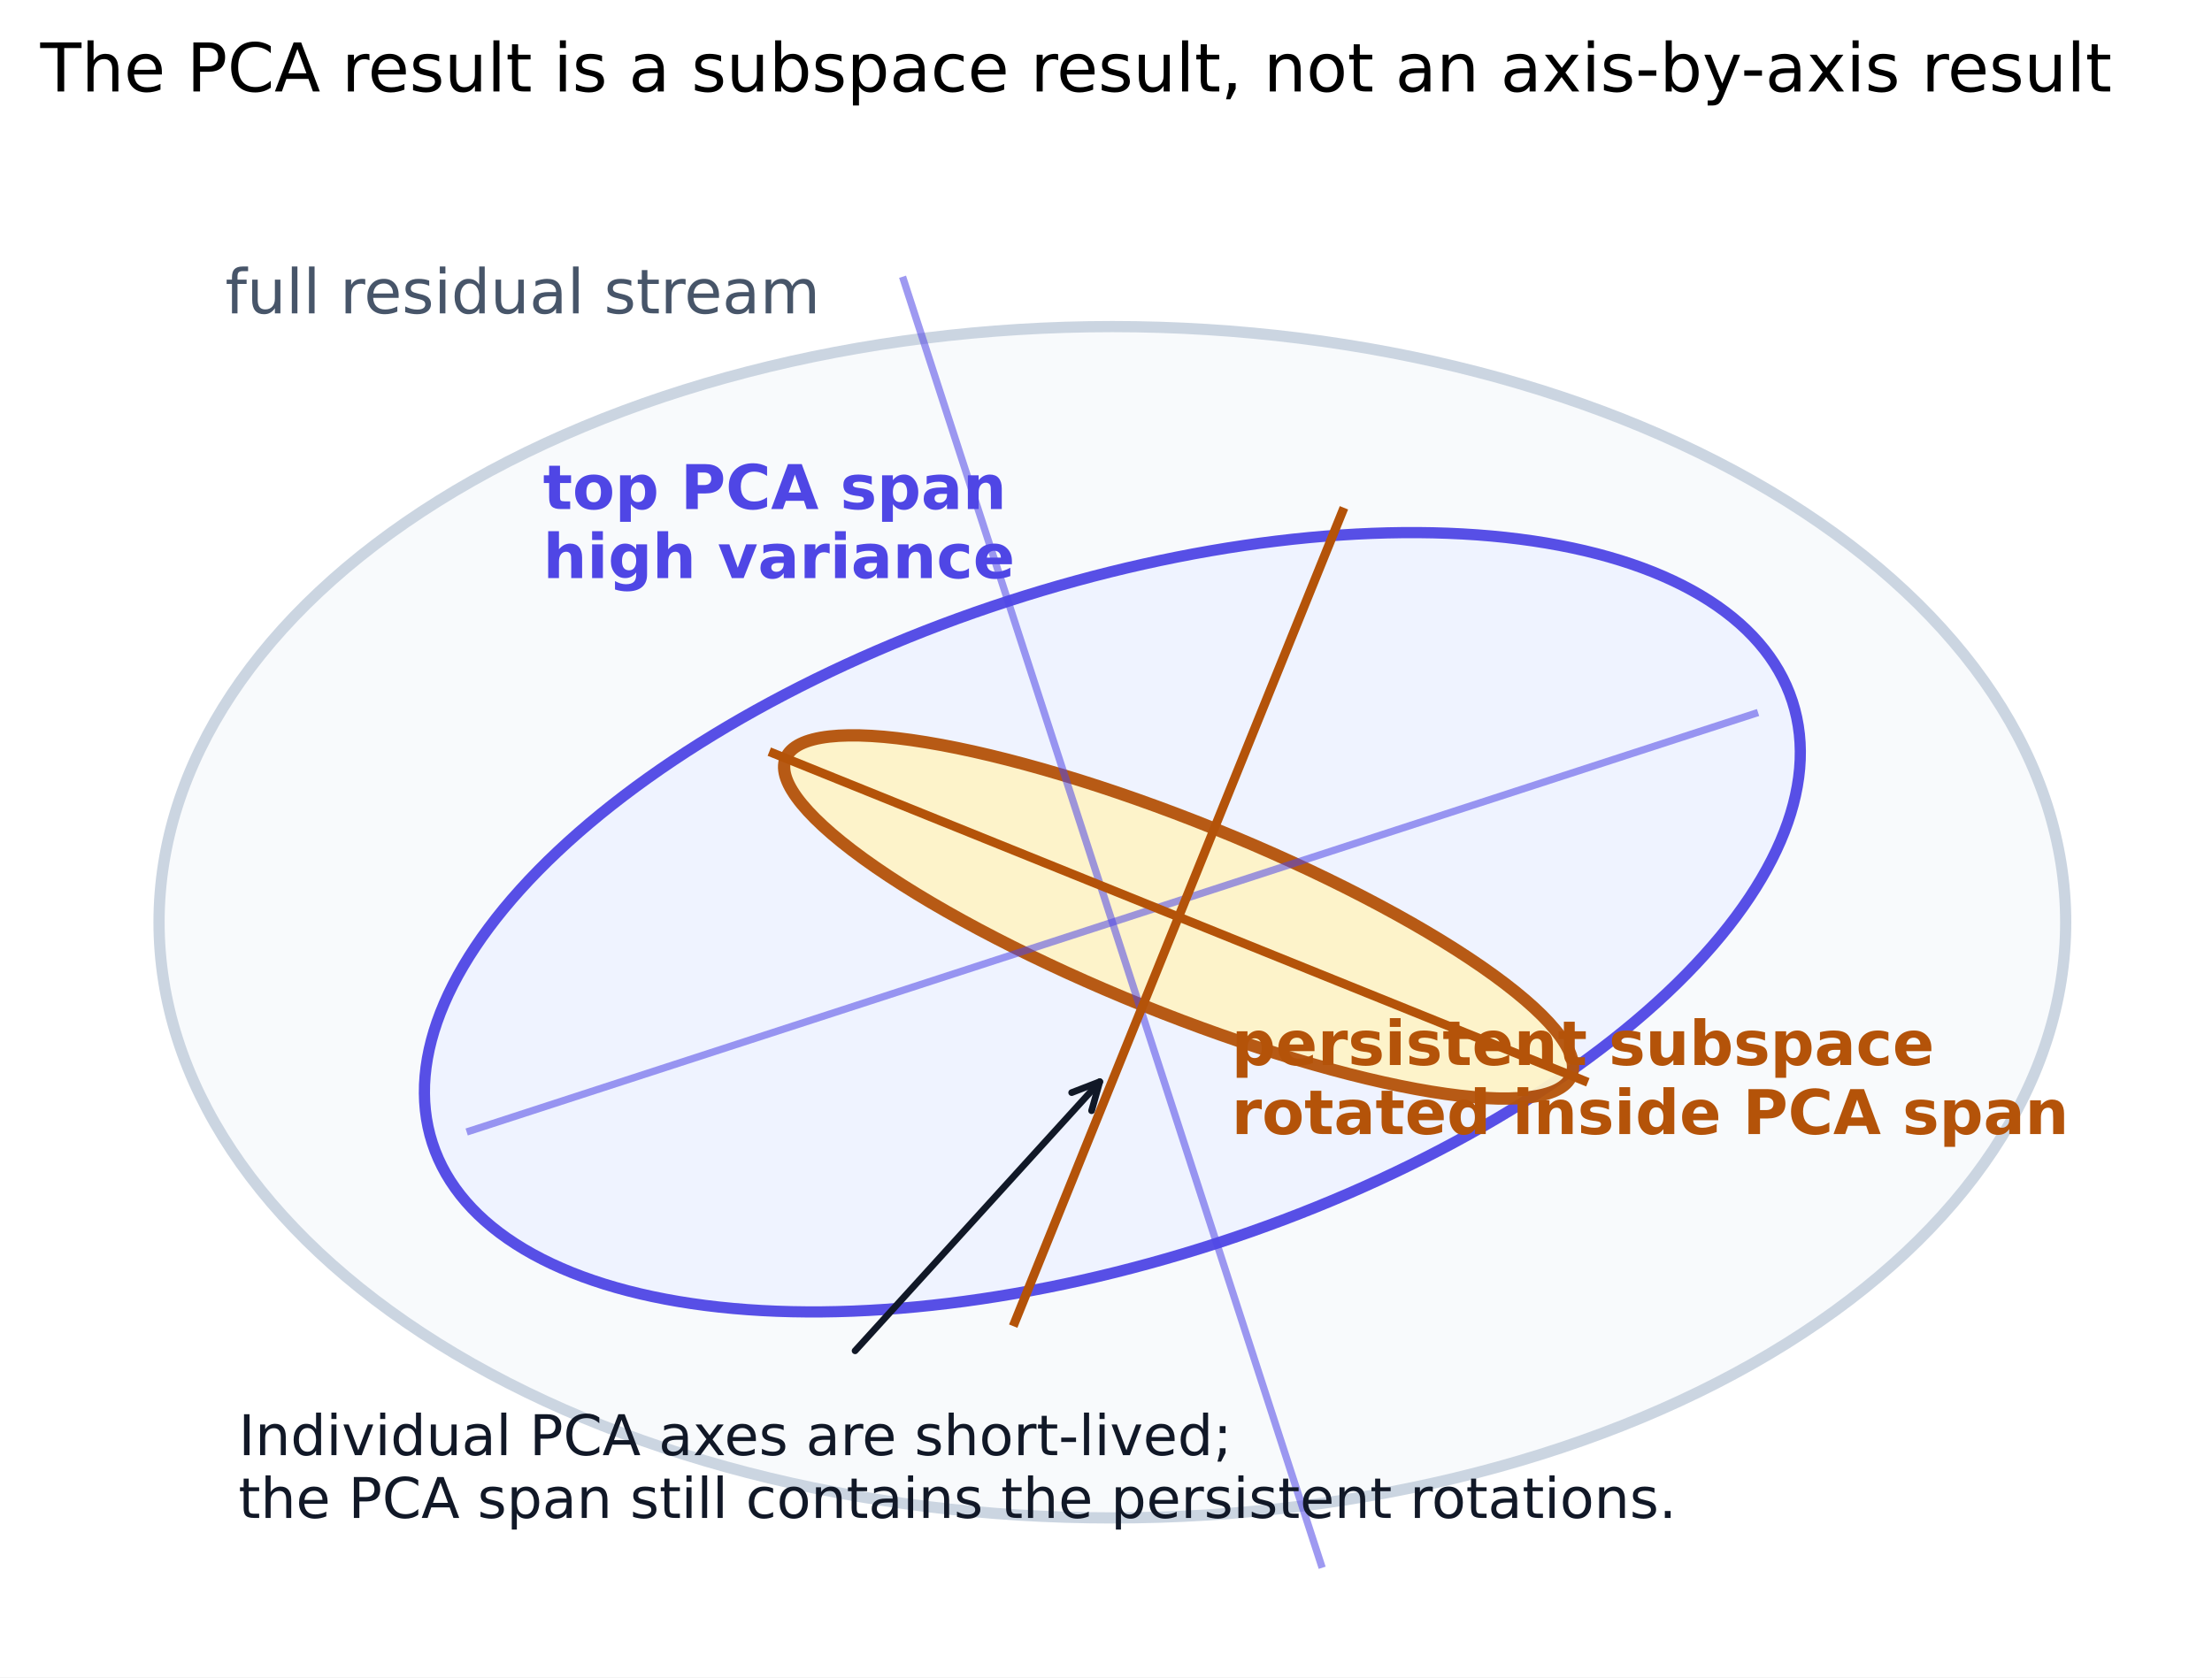
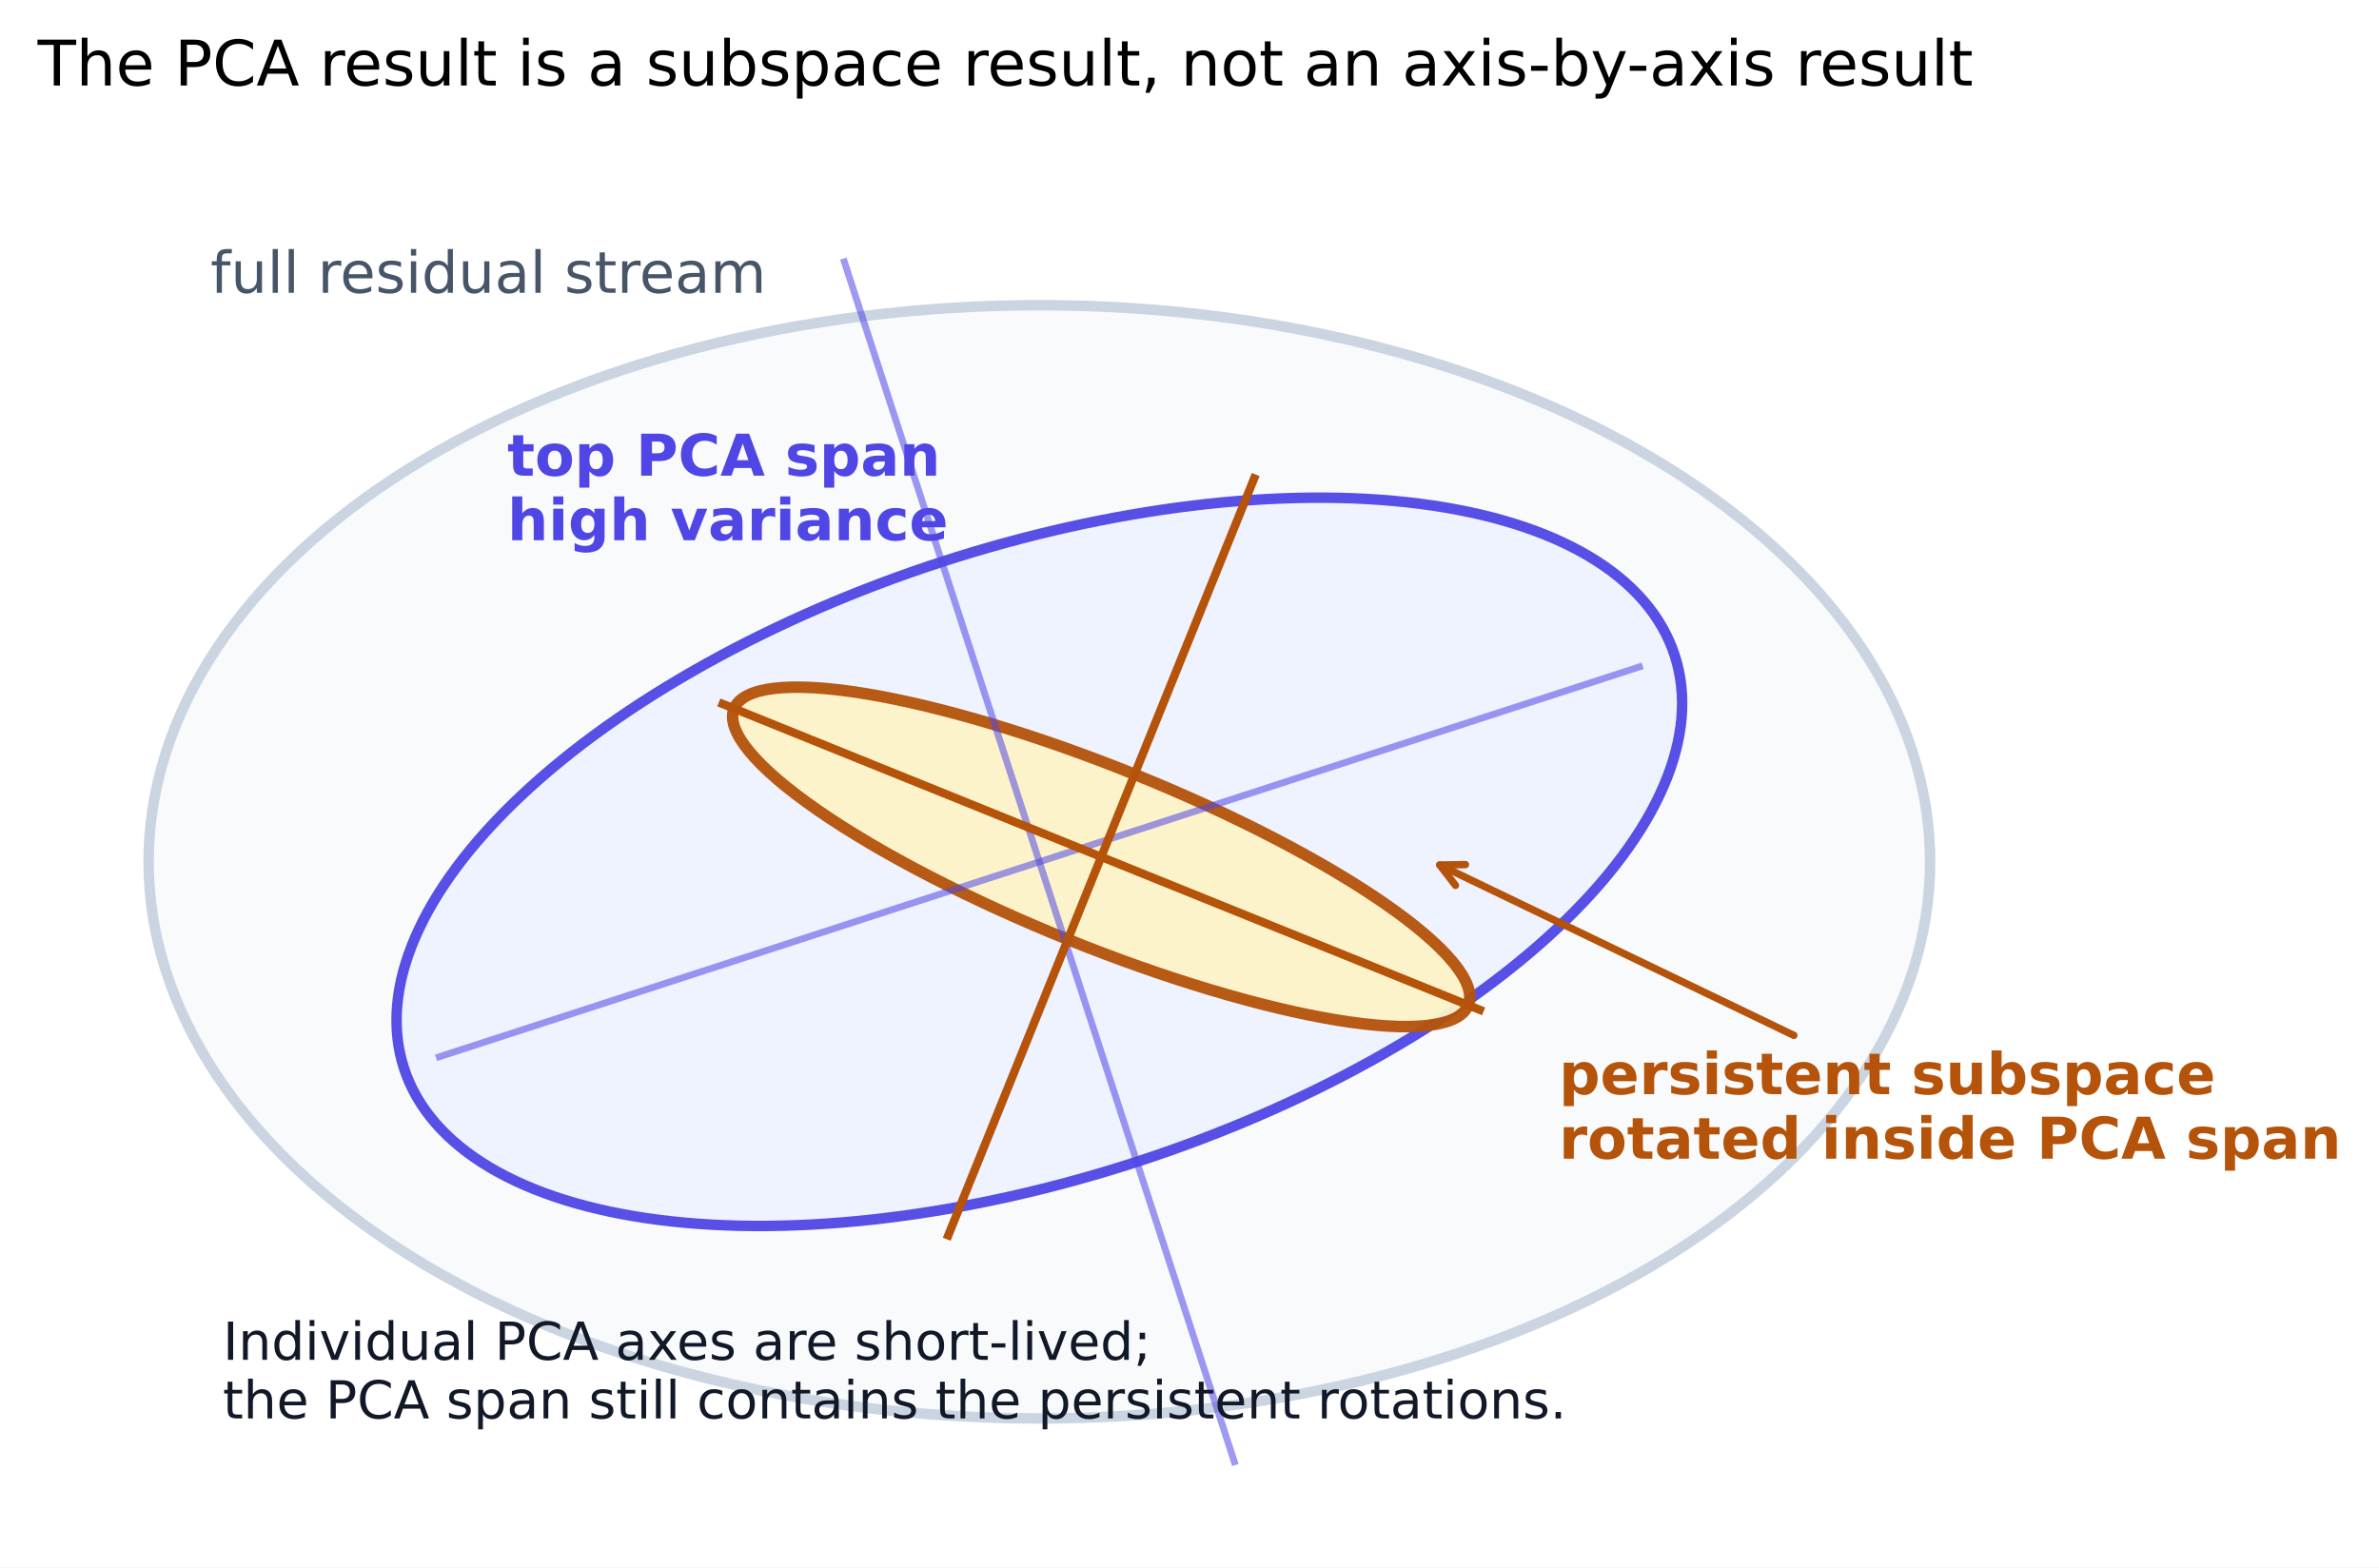
- <svg xmlns="http://www.w3.org/2000/svg" width="394.485pt" height="299.232pt" viewBox="0 0 394.485 299.232" version="1.1">
+ <svg xmlns="http://www.w3.org/2000/svg" width="454.075pt" height="299.232pt" viewBox="0 0 454.075 299.232" version="1.1">
  <defs>
    <style type="text/css">*{stroke-linejoin: round; stroke-linecap: butt}</style>
  </defs>
  <g id="figure_1">
    <g id="patch_1">
-       <path d="M 0 299.232  L 394.485 299.232  L 394.485 0  L 0 0  z " style="fill: #ffffff" />
+       <path d="M 0 299.232  L 454.075 299.232  L 454.075 0  L 0 0  z " style="fill: #ffffff" />
    </g>
    <g id="axes_1">
      <g id="patch_2">
-         <path d="M 198.379 270.78  C 243.468 270.78 286.716 259.584 318.598 239.657  C 350.481 219.731 368.395 192.7 368.395 164.52  C 368.395 136.34 350.481 109.309 318.598 89.383  C 286.716 69.456 243.468 58.26 198.379 58.26  C 153.29 58.26 110.042 69.456 78.159 89.383  C 46.277 109.309 28.363 136.34 28.363 164.52  C 28.363 192.7 46.277 219.731 78.159 239.657  C 110.042 259.584 153.29 270.78 198.379 270.78  z " clip-path="url(#p1d56016b17)" style="fill: #f8fafc; stroke: #cbd5e1; stroke-width: 2; stroke-linejoin: miter" />
+         <path d="M 198.379 270.78  C 243.468 270.78 286.716 259.584 318.598 239.657  C 350.481 219.731 368.395 192.7 368.395 164.52  C 368.395 136.34 350.481 109.309 318.598 89.383  C 286.716 69.456 243.468 58.26 198.379 58.26  C 153.29 58.26 110.042 69.456 78.159 89.383  C 46.277 109.309 28.363 136.34 28.363 164.52  C 28.363 192.7 46.277 219.731 78.159 239.657  C 110.042 259.584 153.29 270.78 198.379 270.78  z " clip-path="url(#p29d74c5302)" style="fill: #f8fafc; stroke: #cbd5e1; stroke-width: 2; stroke-linejoin: miter" />
      </g>
      <g id="patch_3">
-         <path d="M 216.986 221.787  C 249.147 211.337 278.035 195.28 297.288 177.151  C 316.54 159.023 324.585 140.304 319.65 125.117  C 314.715 109.929 297.204 99.514 270.973 96.164  C 244.742 92.814 211.933 96.803 179.772 107.253  C 147.61 117.703 118.722 133.76 99.47 151.889  C 80.218 170.017 72.173 188.736 77.108 203.923  C 82.042 219.111 99.553 229.526 125.784 232.876  C 152.015 236.226 184.824 232.237 216.986 221.787  z " clip-path="url(#p1d56016b17)" style="fill: #eef2ff; opacity: 0.95; stroke: #4f46e5; stroke-width: 2; stroke-linejoin: miter" />
+         <path d="M 216.986 221.787  C 249.147 211.337 278.035 195.28 297.288 177.151  C 316.54 159.023 324.585 140.304 319.65 125.117  C 314.715 109.929 297.204 99.514 270.973 96.164  C 244.742 92.814 211.933 96.803 179.772 107.253  C 147.61 117.703 118.722 133.76 99.47 151.889  C 80.218 170.017 72.173 188.736 77.108 203.923  C 82.042 219.111 99.553 229.526 125.784 232.876  C 152.015 236.226 184.824 232.237 216.986 221.787  z " clip-path="url(#p29d74c5302)" style="fill: #eef2ff; opacity: 0.95; stroke: #4f46e5; stroke-width: 2; stroke-linejoin: miter" />
      </g>
      <g id="patch_4">
-         <path d="M 203.817 179.339  C 222.397 186.846 240.89 192.385 255.222 194.738  C 269.555 197.09 278.557 196.062 280.246 191.882  C 281.935 187.701 276.173 180.709 264.229 172.444  C 252.285 164.18 235.135 155.319 216.554 147.812  C 197.974 140.305 179.481 134.765 165.149 132.413  C 150.816 130.061 141.814 131.089 140.125 135.269  C 138.436 139.45 144.198 146.442 156.142 154.706  C 168.086 162.971 185.236 171.832 203.817 179.339  z " clip-path="url(#p1d56016b17)" style="fill: #fef3c7; opacity: 0.95; stroke: #b45309; stroke-width: 2.2; stroke-linejoin: miter" />
-       </g>
-       <g id="patch_5">
-         <path d="M 152.498 240.963  Q 174.765 216.47 196.129 192.969  " clip-path="url(#p1d56016b17)" style="fill: none; stroke: #111827; stroke-width: 1.2; stroke-linecap: round" />
-         <path d="M 191.125 194.906  L 196.129 192.969  L 194.676 198.135  " clip-path="url(#p1d56016b17)" style="fill: none; stroke: #111827; stroke-width: 1.2; stroke-linecap: round" />
+         <path d="M 203.817 179.339  C 222.397 186.846 240.89 192.385 255.222 194.738  C 269.555 197.09 278.557 196.062 280.246 191.882  C 281.935 187.701 276.173 180.709 264.229 172.444  C 252.285 164.18 235.135 155.319 216.554 147.812  C 197.974 140.305 179.481 134.765 165.149 132.413  C 150.816 130.061 141.814 131.089 140.125 135.269  C 138.436 139.45 144.198 146.442 156.142 154.706  C 168.086 162.971 185.236 171.832 203.817 179.339  z " clip-path="url(#p29d74c5302)" style="fill: #fef3c7; opacity: 0.95; stroke: #b45309; stroke-width: 2.2; stroke-linejoin: miter" />
      </g>
      <g id="line2d_1">
-         <path d="M 83.845 201.734  L 312.913 127.306  " clip-path="url(#p1d56016b17)" style="fill: none; stroke: #4f46e5; stroke-opacity: 0.55; stroke-width: 1.3; stroke-linecap: square" />
+         <path d="M 83.845 201.734  L 312.913 127.306  " clip-path="url(#p29d74c5302)" style="fill: none; stroke: #4f46e5; stroke-opacity: 0.55; stroke-width: 1.3; stroke-linecap: square" />
      </g>
      <g id="line2d_2">
-         <path d="M 235.593 279.054  L 161.164 49.986  " clip-path="url(#p1d56016b17)" style="fill: none; stroke: #4f46e5; stroke-opacity: 0.55; stroke-width: 1.3; stroke-linecap: square" />
+         <path d="M 235.593 279.054  L 161.164 49.986  " clip-path="url(#p29d74c5302)" style="fill: none; stroke: #4f46e5; stroke-opacity: 0.55; stroke-width: 1.3; stroke-linecap: square" />
      </g>
      <g id="line2d_3">
-         <path d="M 137.936 134.385  L 282.435 192.766  " clip-path="url(#p1d56016b17)" style="fill: none; stroke: #b45309; stroke-width: 1.6; stroke-linecap: square" />
+         <path d="M 137.936 134.385  L 282.435 192.766  " clip-path="url(#p29d74c5302)" style="fill: none; stroke: #b45309; stroke-width: 1.6; stroke-linecap: square" />
      </g>
      <g id="line2d_4">
-         <path d="M 180.995 235.825  L 239.376 91.326  " clip-path="url(#p1d56016b17)" style="fill: none; stroke: #b45309; stroke-width: 1.6; stroke-linecap: square" />
+         <path d="M 180.995 235.825  L 239.376 91.326  " clip-path="url(#p29d74c5302)" style="fill: none; stroke: #b45309; stroke-width: 1.6; stroke-linecap: square" />
      </g>
      <g id="text_1">
        <text style="fill: #475569; font: 11px 'DejaVu Sans'; text-anchor: start" x="40.169" y="55.899" transform="rotate(-0 40.16942 55.89867)">full residual stream</text>
      </g>
      <g id="text_2">
        <text style="fill: #4f46e5; font: 700 11px 'DejaVu Sans'" transform="translate(96.84142 90.80774)">top PCA span</text>
        <text style="fill: #4f46e5; font: 700 11px 'DejaVu Sans'" transform="translate(96.84142 103.1253)">high variance</text>
      </g>
+       <g id="patch_5">
+         <path d="M 342.393 197.649  Q 307.888 181.046 274.793 165.121  " style="fill: none; stroke: #b45309; stroke-width: 1.4; stroke-linecap: round" />
+         <path d="M 277.804 169.012  L 274.793 165.121  L 279.712 165.047  " style="fill: none; stroke: #b45309; stroke-width: 1.4; stroke-linecap: round" />
+       </g>
      <g id="text_3">
-         <text style="fill: #b45309; font: 700 11px 'DejaVu Sans'" transform="translate(219.6308 189.9837)">persistent subspace</text>
-         <text style="fill: #b45309; font: 700 11px 'DejaVu Sans'" transform="translate(219.6308 202.3013)">rotated inside PCA span</text>
+         <text style="fill: #b45309; font: 700 11px 'DejaVu Sans'" transform="translate(297.5548 208.8744)">persistent subspace</text>
+         <text style="fill: #b45309; font: 700 11px 'DejaVu Sans'" transform="translate(297.5548 221.192)">rotated inside PCA span</text>
      </g>
      <g id="text_4">
        <text style="fill: #111827; font: 10px 'DejaVu Sans'" transform="translate(42.53075 259.5822)">Individual PCA axes are short-lived;</text>
        <text style="fill: #111827; font: 10px 'DejaVu Sans'" transform="translate(42.53075 270.78)">the PCA span still contains the persistent rotations.</text>
      </g>
    </g>
    <g id="text_5">
      <text style="font: 12px 'DejaVu Sans'; text-anchor: middle" x="191.899" y="16.318" transform="rotate(-0 191.8988 16.31812)">The PCA result is a subspace result, not an axis-by-axis result</text>
    </g>
  </g>
  <defs>
-     <clipPath id="p1d56016b17">
+     <clipPath id="p29d74c5302">
      <rect x="9.472" y="37.008" width="377.813" height="255.024" />
    </clipPath>
  </defs>
</svg>
